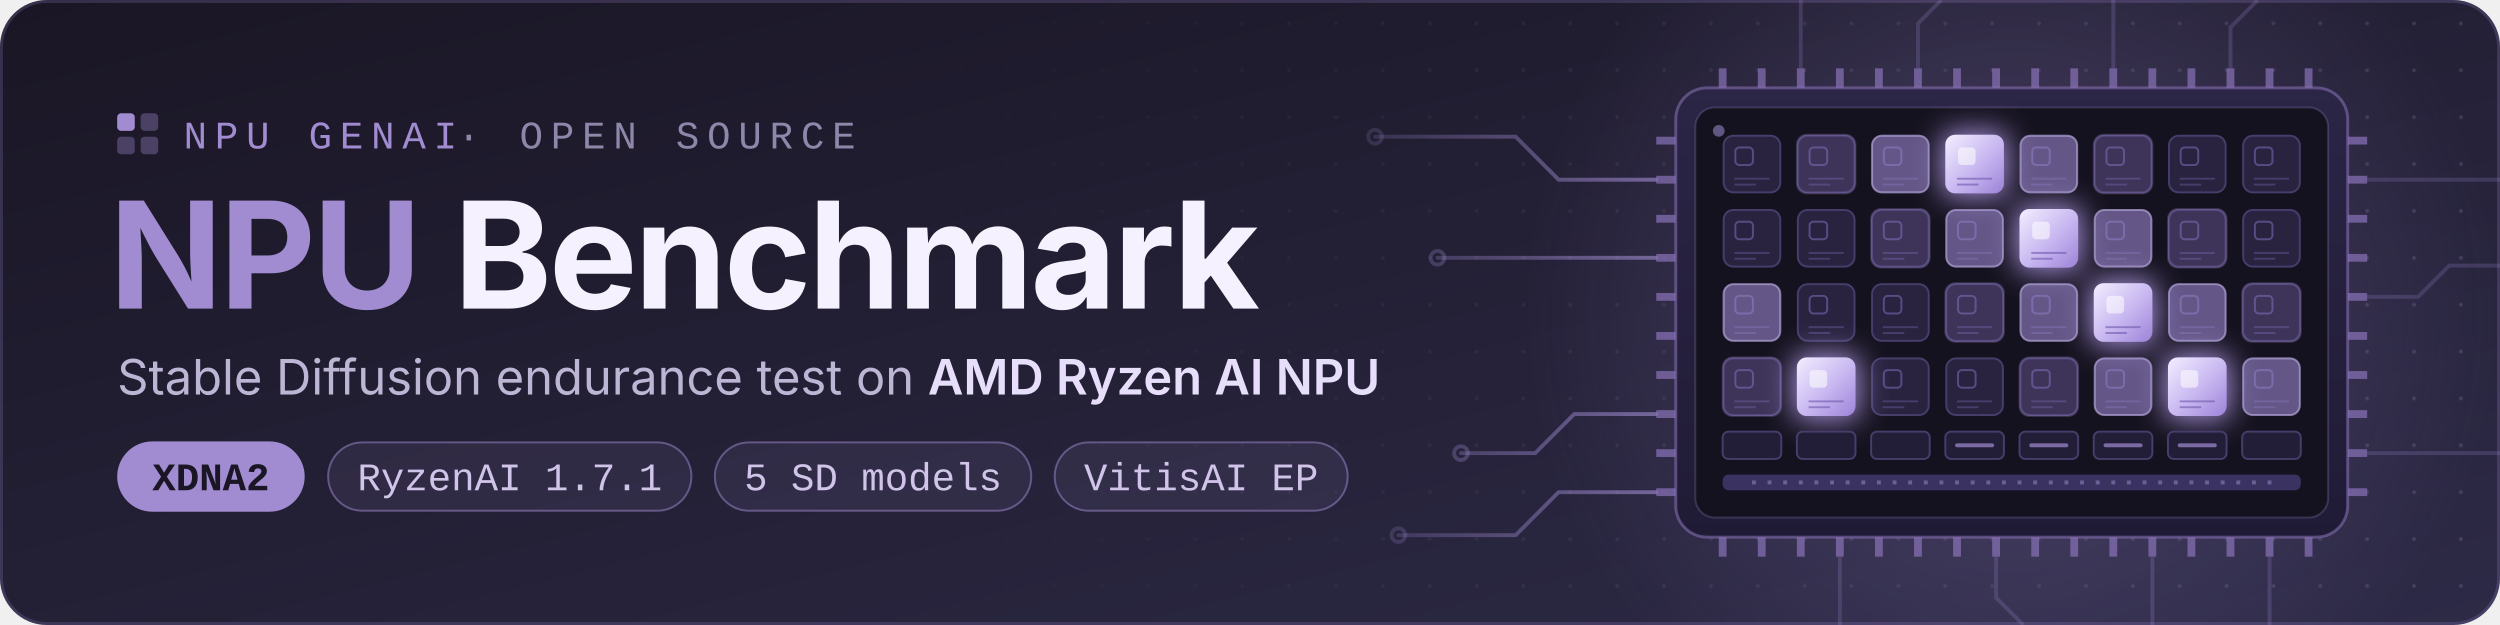
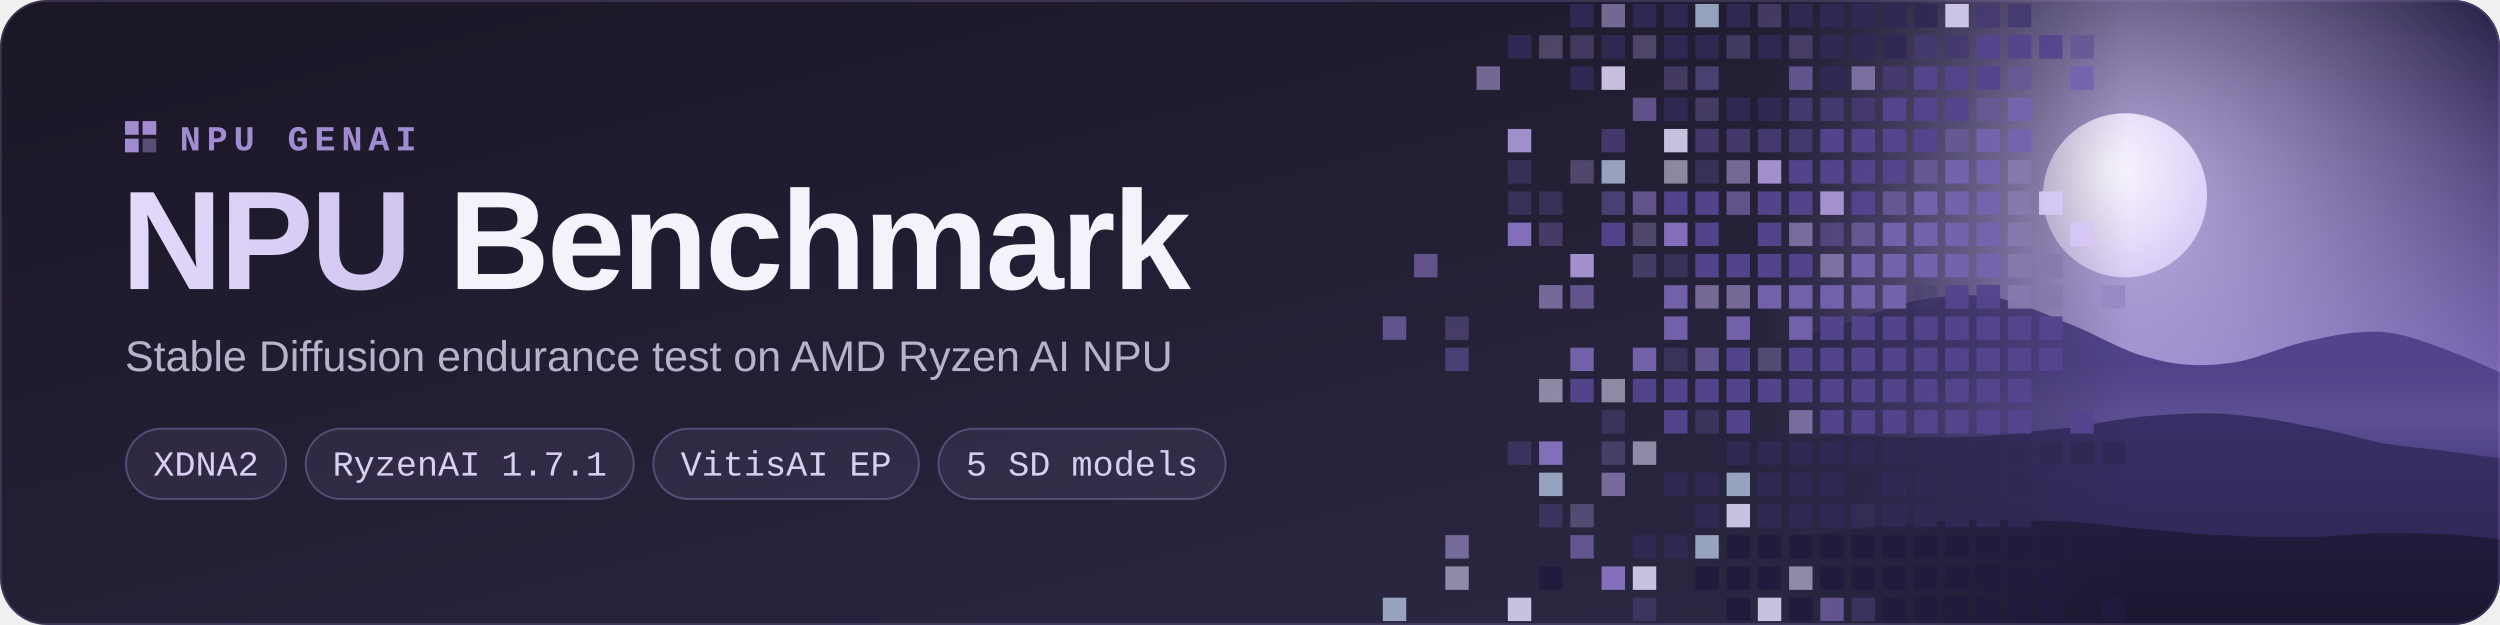
- <svg xmlns="http://www.w3.org/2000/svg" width="1280" height="320" viewBox="0 0 1280 320" role="img" aria-labelledby="title desc">
+ <svg xmlns="http://www.w3.org/2000/svg" width="1280" height="320" viewBox="0 0 1280 320" role="img" aria-labelledby="t d">
  <defs>
    <linearGradient id="bg" x1="0" y1="0" x2="1" y2="1">
      <stop offset="0" stop-color="#1a1625" />
      <stop offset="1" stop-color="#2d2a47" />
    </linearGradient>
-     <radialGradient id="halo" cx="1030" cy="160" r="250" gradientUnits="userSpaceOnUse">
-       <stop offset="0" stop-color="#a18cd1" stop-opacity=".30" />
-       <stop offset="1" stop-color="#a18cd1" stop-opacity="0" />
-     </radialGradient>
-     <linearGradient id="trace" x1="640" y1="0" x2="848" y2="0" gradientUnits="userSpaceOnUse">
-       <stop offset="0" stop-color="#a18cd1" stop-opacity="0" />
-       <stop offset="1" stop-color="#a18cd1" stop-opacity=".6" />
-     </linearGradient>
-     <linearGradient id="hot" x1="0" y1="0" x2="1" y2="1">
-       <stop offset="0" stop-color="#f3eeff" />
-       <stop offset=".55" stop-color="#c7b6f0" />
-       <stop offset="1" stop-color="#9d84d8" />
-     </linearGradient>
-     <linearGradient id="pkg" x1="0" y1="0" x2="0" y2="1">
-       <stop offset="0" stop-color="#2b2546" />
-       <stop offset="1" stop-color="#201b35" />
-     </linearGradient>
-     <pattern id="dots" width="24" height="24" patternUnits="userSpaceOnUse">
-       <circle cx="12" cy="12" r="1" fill="#d1c4e9" />
-     </pattern>
-     <linearGradient id="fadeL" x1="0" y1="0" x2="1" y2="0">
-       <stop offset=".35" stop-color="#fff" stop-opacity="0" />
-       <stop offset="1" stop-color="#fff" stop-opacity="1" />
-     </linearGradient>
-     <mask id="dotMask">
-       <rect width="1280" height="320" fill="url(#fadeL)" />
-     </mask>
-     <filter id="blur" x="-80%" y="-80%" width="260%" height="260%">
-       <feGaussianBlur stdDeviation="7" />
-     </filter>
    <clipPath id="card">
      <rect width="1280" height="320" rx="24" />
    </clipPath>
-     <g id="tile">
-       <rect x=".5" y=".5" width="29" height="29" rx="5" fill="#29233f" stroke="#463d6b" />
-       <rect x="6.5" y="6.5" width="9" height="9" rx="2" fill="none" stroke="#574c84" />
-       <path d="M6 22.5h18M6 25.5h11" stroke="#463d6b" />
-     </g>
-     <g id="row">
-       <use href="#tile" />
-       <use href="#tile" x="38" />
-       <use href="#tile" x="76" />
-       <use href="#tile" x="114" />
-       <use href="#tile" x="152" />
-       <use href="#tile" x="190" />
-       <use href="#tile" x="228" />
-       <use href="#tile" x="266" />
-     </g>
-     <g id="on">
-       <rect x="-2" y="-2" width="34" height="34" rx="6" fill="#a18cd1" filter="url(#blur)" />
-       <rect width="30" height="30" rx="5" fill="url(#hot)" />
-       <rect x="6.5" y="6.5" width="9" height="9" rx="2" fill="#fff" fill-opacity=".55" />
-       <path d="M6 22.5h18M6 25.5h11" stroke="#6f58ad" stroke-opacity=".6" />
-     </g>
-     <rect id="warm" x=".5" y=".5" width="29" height="29" rx="5" />
-     <rect id="mem" width="30" height="14" rx="3" fill="#231e38" stroke="#463d6b" />
+     <linearGradient id="sky" x1="0" y1="0" x2="0" y2="230" gradientUnits="userSpaceOnUse">
+       <stop offset="0" stop-color="#272046" />
+       <stop offset="1" stop-color="#8a74c9" />
+     </linearGradient>
+     <radialGradient id="glow" cx="1088" cy="100" r="212" gradientUnits="userSpaceOnUse">
+       <stop offset="0.20" stop-color="#d9ccfa" stop-opacity="0.6" />
+       <stop offset="1" stop-color="#d9ccfa" stop-opacity="0" />
+     </radialGradient>
+     <radialGradient id="moon" cx=".4" cy=".35" r=".75">
+       <stop offset="0" stop-color="#fbf8ff" />
+       <stop offset="1" stop-color="#d6c8f6" />
+     </radialGradient>
+     <linearGradient id="far" x1="0" y1="150" x2="0" y2="320" gradientUnits="userSpaceOnUse">
+       <stop offset="0" stop-color="#55468f" />
+       <stop offset="1" stop-color="#3f3473" />
+     </linearGradient>
+     <linearGradient id="mid" x1="0" y1="200" x2="0" y2="320" gradientUnits="userSpaceOnUse">
+       <stop offset="0" stop-color="#3a3069" />
+       <stop offset="1" stop-color="#2c2550" />
+     </linearGradient>
+     <linearGradient id="near" x1="0" y1="260" x2="0" y2="320" gradientUnits="userSpaceOnUse">
+       <stop offset="0" stop-color="#231d40" />
+       <stop offset="1" stop-color="#1b1730" />
+     </linearGradient>
+     <linearGradient id="mist" x1="0" y1="0" x2="0" y2="1">
+       <stop offset="0" stop-color="#c4b3f0" stop-opacity="0" />
+       <stop offset=".5" stop-color="#c4b3f0" stop-opacity="0.14" />
+       <stop offset="1" stop-color="#c4b3f0" stop-opacity="0" />
+     </linearGradient>
+     <linearGradient id="reveal" x1="900" y1="0" x2="1090" y2="0" gradientUnits="userSpaceOnUse">
+       <stop offset="0" stop-color="#fff" stop-opacity="0" />
+       <stop offset="1" stop-color="#fff" />
+     </linearGradient>
+     <style>
+       .tw1 { animation: tw1 4.6s ease-in-out infinite }
+       .tw2 { animation: tw2 6.8s ease-in-out infinite }
+       .pulse { animation: pulse 9s ease-in-out infinite }
+       @keyframes tw1 { 50% { opacity: .35 } }
+       @keyframes tw2 { 50% { opacity: .45 } }
+       @keyframes pulse { 50% { opacity: .7 } }
+       @media (prefers-reduced-motion: reduce) { .tw1, .tw2, .pulse { animation: none } }
+     </style>
+     <mask id="resolve">
+       <rect width="1280" height="320" fill="url(#reveal)" />
+     </mask>
+     <linearGradient id="npu" x1="0" y1="0" x2="1" y2="0">
+       <stop offset="0" stop-color="#e3d9fb" />
+       <stop offset="1" stop-color="#a18cd1" />
+     </linearGradient>
  </defs>
  <g clip-path="url(#card)">
    <rect width="1280" height="320" fill="url(#bg)" />
-     <rect width="1280" height="320" fill="url(#dots)" opacity=".16" mask="url(#dotMask)" />
-     <circle cx="1030" cy="160" r="250" fill="url(#halo)" />
-     <g fill="none" stroke="url(#trace)" stroke-width="2" stroke-linecap="round" stroke-linejoin="round">
-       <path d="M848 92H798L776 70H704" />
-       <path d="M848 132H736" />
-       <path d="M848 212H806L786 232H748" />
-       <path d="M848 252H798L776 274H716" />
-       <circle cx="704" cy="70" r="3.5" />
-       <circle cx="736" cy="132" r="3.5" />
-       <circle cx="748" cy="232" r="3.5" />
-       <circle cx="716" cy="274" r="3.5" />
+     <g mask="url(#resolve)">
+       <rect x="640" width="640" height="320" fill="url(#sky)" />
+       <rect class="pulse" x="640" width="640" height="320" fill="url(#glow)" />
+       <circle cx="1088" cy="100" r="42" fill="url(#moon)" />
+       <path fill="url(#far)" d="M660 330V214C667 214 687 214 700 213C713 213 727 212 740 210C753 209 767 206 780 203C793 200 807 195 820 192C833 189 847 185 860 183C873 180 887 180 900 177C913 174 927 171 940 167C953 163 967 157 980 154C993 152 1007 150 1020 152C1033 154 1047 161 1060 166C1073 171 1087 180 1100 183C1113 187 1127 188 1140 186C1153 185 1167 178 1180 175C1193 172 1207 169 1220 170C1233 171 1247 177 1260 182C1273 187 1293 197 1300 200V330Z" />
+       <rect x="640" y="186" width="640" height="56" fill="url(#mist)" />
+       <path fill="url(#mid)" d="M660 330V252C667 252 687 252 700 252C713 252 727 251 740 251C753 250 767 250 780 248C793 247 807 245 820 242C833 240 847 237 860 234C873 231 887 228 900 226C913 225 927 224 940 223C953 223 967 224 980 224C993 224 1007 224 1020 223C1033 222 1047 220 1060 219C1073 217 1087 214 1100 213C1113 212 1127 211 1140 212C1153 213 1167 215 1180 218C1193 220 1207 224 1220 227C1233 229 1247 230 1260 232C1273 234 1293 236 1300 237V330Z" />
+       <path fill="url(#near)" d="M660 330V290C667 290 687 290 700 290C713 290 727 290 740 289C753 289 767 289 780 288C793 288 807 287 820 286C833 285 847 284 860 282C873 281 887 279 900 277C913 276 927 274 940 272C953 270 967 269 980 268C993 267 1007 266 1020 266C1033 266 1047 267 1060 267C1073 268 1087 270 1100 271C1113 272 1127 274 1140 274C1153 275 1167 275 1180 275C1193 275 1207 273 1220 273C1233 273 1247 273 1260 274C1273 275 1293 278 1300 279V330Z" />
    </g>
-     <g fill="none" stroke="#a18cd1" stroke-opacity=".22" stroke-width="2">
-       <path d="M922 35V0M982 35V12L994 0M1082 35V0M1142 35V14L1156 0" />
-       <path d="M942 285V320M1022 285V306L1036 320M1102 285V320M1162 285V320" />
-       <path d="M1212 92H1280M1212 152H1238L1254 136H1280M1212 232H1280" />
-     </g>
-     <g transform="translate(858 45)">
-       <g stroke="#8a73b8" stroke-opacity=".7" stroke-width="10" stroke-dasharray="4 16">
-         <path d="M-5 25V209M349 25V209M22 -5H326M22 235H326" />
+     <g fill="none" stroke-width="12">
+       <path stroke="#211c3d" stroke-opacity="0.95" d="M788 296h12m68 0h12m4 -16h12m-12 16h12m-12 16h12m4 -32h12m-12 16h12m4 -16h12m-12 32h12m4 -32h12m-12 16h12m4 -16h12m-12 16h12m4 -16h12m-12 16h12m-12 16h12m4 -32h12m-12 16h12m-12 16h12m4 -32h12m-12 16h12m-12 16h12m4 -32h12m-12 16h12m-12 16h12m4 -32h12m-12 16h12m-12 16h12m4 -32h12m-12 16h12m-12 16h12m4 -32h12m4 0h12m-12 32h12" />
+       <path stroke="#312954" stroke-opacity="0.95" d="M772 24h12m20 -16h12m-12 32h12m4 -16h12m4 -16h12m-12 272h12m4 -272h12m-12 16h12m-12 32h12m-12 192h12m-12 32h12m4 -256h12m-12 224h12m-12 16h12m4 -256h12m-12 48h12m-12 176h12m4 -208h12m-12 32h12m-12 176h12m-12 16h12m-12 16h12m4 -256h12m-12 224h12m-12 16h12m-12 16h12m4 -256h12m-12 16h12m-12 16h12m-12 192h12m-12 16h12m-12 16h12m4 -256h12m-12 16h12m-12 208h12m4 -224h12m-12 16h12m-12 208h12m-12 16h12m-12 16h12m4 -256h12m-12 224h12m-12 16h12m-12 16h12m4 -32h12m-12 16h12m-12 16h12m4 -32h12m-12 16h12m-12 16h12m4 -32h12m-12 16h12m-12 16h12m4 -32h12m4 0h12m4 0h12" />
+       <path stroke="#43396e" stroke-opacity="0.3" d="M948 264h12m20 -112h12" />
+       <path stroke="#463a6f" stroke-opacity="0.95" d="M820 72h12m36 0h12m4 0h12m4 0h12m4 -16h12m-12 16h12m4 -16h12m4 0h12m4 -16h12m4 -16h12m4 0h12m4 -16h12m4 0h12" />
+       <path stroke="#54458e" stroke-opacity="0.95" d="M804 200h12m4 -80h12m4 80h12m4 -96h12m-12 96h12m-12 16h12m4 -112h12m-12 16h12m-12 16h12m-12 64h12m4 -64h12m-12 48h12m-12 16h12m-12 16h12m4 -112h12m-12 16h12m-12 16h12m-12 64h12m4 -112h12m-12 16h12m-12 32h12m-12 48h12m-12 16h12m4 -128h12m-12 16h12m-12 80h12m-12 16h12m-12 16h12m-12 16h12m4 -144h12m-12 16h12m-12 16h12m-12 64h12m-12 16h12m-12 16h12m-12 16h12m4 -160h12m-12 16h12m-12 16h12m-12 80h12m-12 16h12m-12 16h12m-12 16h12m4 -176h12m-12 16h12m-12 16h12m-12 96h12m-12 16h12m-12 16h12m-12 16h12m4 -176h12m-12 16h12m-12 96h12m-12 16h12m-12 16h12m-12 16h12m-12 16h12m4 -192h12m-12 16h12m-12 112h12m-12 16h12m-12 16h12m-12 16h12m-12 16h12m4 -192h12m-12 144h12m-12 16h12m-12 16h12m-12 16h12m4 -192h12m-12 144h12m-12 16h12m4 32h12" />
+       <path stroke="#685995" stroke-opacity="0.95" d="M948 120h12m4 -16h12m4 -16h12m4 -16h12m4 -16h12m4 -16h12m20 -16h12" />
+       <path stroke="#6a59a3" stroke-opacity="0.3" d="M948 312h12" />
+       <path stroke="#7663af" stroke-opacity="0.95" d="M804 184h12m20 0h12m4 -32h12m-12 16h12m20 0h12m4 -16h12m4 0h12m-12 16h12m4 -16h12m4 -16h12m-12 16h12m4 -32h12m-12 16h12m-12 16h12m4 -48h12m-12 16h12m-12 16h12m4 -48h12m-12 16h12m-12 16h12m-12 16h12m4 -64h12m-12 16h12m-12 16h12m-12 16h12m-12 16h12m4 -80h12m-12 16h12m20 -32h12" />
+       <path stroke="#877aae" stroke-opacity="0.95" d="M1028 88h12m-12 16h12m-12 16h12m-12 16h12m-12 16h12m4 -16h12m-12 16h12" />
+       <path stroke="#988ac5" stroke-opacity="0.95" d="M1076 152h12" />
+       <path stroke="#b7a4e6" stroke-opacity="0.55" d="M948 40h12" />
+       <path stroke="#d6c8f6" stroke-opacity="0.95" d="M1044 104h12m4 16h12" />
+       <path stroke="#e4dcfb" stroke-opacity="0.85" d="M996 8h12" />
+       <g class="tw1">
+         <path stroke="#6a59a3" stroke-opacity="0.3" d="M772 88h12m-12 16h12m52 208h12" />
+         <path stroke="#6a59a3" stroke-opacity="0.55" d="M740 184h12m68 -80h12" />
+         <path stroke="#937cd0" stroke-opacity="0.3" d="M836 136h12m36 -112h12m20 0h12" />
+         <path stroke="#937cd0" stroke-opacity="0.55" d="M708 168h12m4 -32h12m68 16h12m20 -48h12m20 80h12m4 -80h12" />
+         <path stroke="#937cd0" stroke-opacity="0.85" d="M788 232h12" />
+         <path stroke="#aab8d6" stroke-opacity="0.85" d="M820 88h12m52 160h12" />
+         <path stroke="#b7a4e6" stroke-opacity="0.55" d="M756 40h12m20 112h12m20 -144h12m-12 240h12m36 -96h12m4 0h12m20 64h12" />
+         <path stroke="#b7a4e6" stroke-opacity="0.85" d="M804 136h12" />
+         <path stroke="#e4dcfb" stroke-opacity="0.55" d="M820 200h12m20 -112h12m52 208h12" />
+         <path stroke="#e4dcfb" stroke-opacity="0.85" d="M772 312h12m36 -272h12m20 32h12" />
      </g>
-       <rect width="344" height="230" rx="16" fill="url(#pkg)" stroke="#8a73b8" stroke-opacity=".55" stroke-width="1.5" />
-       <rect x="10" y="10" width="324" height="210" rx="10" fill="#15121f" stroke="#a18cd1" stroke-opacity=".25" />
-       <circle cx="22" cy="22" r="3" fill="#a18cd1" opacity=".55" />
-       <g transform="translate(24 24)">
-         <use href="#row" />
-         <use href="#row" y="38" />
-         <use href="#row" y="76" />
-         <use href="#row" y="114" />
-         <g fill="#8a73b8" fill-opacity=".22" stroke="#a18cd1" stroke-opacity=".25">
-           <rect x="38" width="30" height="30" rx="5" />
-           <rect x="190" width="30" height="30" rx="5" />
-           <rect x="76" y="38" width="30" height="30" rx="5" />
-           <rect x="228" y="38" width="30" height="30" rx="5" />
-           <rect x="114" y="76" width="30" height="30" rx="5" />
-           <rect x="266" y="76" width="30" height="30" rx="5" />
-           <rect x="152" y="114" width="30" height="30" rx="5" />
-           <rect y="114" width="30" height="30" rx="5" />
-         </g>
-         <g fill="#a18cd1" fill-opacity=".5" stroke="#d1c4e9" stroke-opacity=".45">
-           <use href="#warm" x="76" />
-           <use href="#warm" x="152" />
-           <use href="#warm" x="114" y="38" />
-           <use href="#warm" x="190" y="38" />
-           <use href="#warm" x="152" y="76" />
-           <use href="#warm" x="228" y="76" />
-           <use href="#warm" x="190" y="114" />
-           <use href="#warm" x="266" y="114" />
-           <use href="#warm" y="76" />
-         </g>
-         <use href="#on" x="114">
-           <animate attributeName="opacity" values="1;.55;1" dur="3.6s" repeatCount="indefinite" />
-         </use>
-         <use href="#on" x="152" y="38">
-           <animate attributeName="opacity" values="1;.55;1" dur="3.6s" begin=".45s" repeatCount="indefinite" />
-         </use>
-         <use href="#on" x="190" y="76">
-           <animate attributeName="opacity" values="1;.55;1" dur="3.6s" begin=".9s" repeatCount="indefinite" />
-         </use>
-         <use href="#on" x="228" y="114">
-           <animate attributeName="opacity" values="1;.55;1" dur="3.6s" begin="1.35s" repeatCount="indefinite" />
-         </use>
-         <use href="#on" x="38" y="114">
-           <animate attributeName="opacity" values="1;.55;1" dur="3.6s" begin="1.8s" repeatCount="indefinite" />
-         </use>
-         <g transform="translate(0 152)">
-           <use href="#mem" />
-           <use href="#mem" x="38" />
-           <use href="#mem" x="76" />
-           <use href="#mem" x="114" />
-           <use href="#mem" x="152" />
-           <use href="#mem" x="190" />
-           <use href="#mem" x="228" />
-           <use href="#mem" x="266" />
-           <path d="M120 7h18M158 7h18M196 7h18M234 7h18" stroke="#a18cd1" stroke-opacity=".7" stroke-width="2" stroke-linecap="round" />
-         </g>
-         <rect y="174" width="296" height="8" rx="3" fill="#3a3260" />
-         <path d="M15 178H281" stroke="#a18cd1" stroke-opacity=".5" stroke-width="2" stroke-dasharray="2 6" />
-       </g>
-     </g>
-     <g font-family="'JetBrains Mono', 'SFMono-Regular', Consolas, 'Liberation Mono', Menlo, monospace">
-       <g transform="translate(60 58)">
-         <rect width="9" height="9" rx="2" fill="#a18cd1" />
-         <rect x="12" width="9" height="9" rx="2" fill="#a18cd1" fill-opacity=".35" />
-         <rect y="12" width="9" height="9" rx="2" fill="#a18cd1" fill-opacity=".35" />
-         <rect x="12" y="12" width="9" height="9" rx="2" fill="#a18cd1" fill-opacity=".35" />
-       </g>
-       <text x="94" y="76" font-size="20" letter-spacing="4" fill="#a18cd1">NPU GENAI<tspan fill="#8f87aa"> · OPEN SOURCE</tspan>
-       </text>
-     </g>
-     <g font-family="Inter, -apple-system, BlinkMacSystemFont, 'Segoe UI', 'Helvetica Neue', Arial, sans-serif">
-       <text x="56" y="158" font-size="76" font-weight="700" letter-spacing="-1.5" fill="#f5f1ff">
-         <tspan fill="#a18cd1">NPU</tspan> Benchmark</text>
-       <text x="60" y="202" font-size="25" fill="#bdb5d4">Stable Diffusion endurance test on <tspan fill="#e6defa" font-weight="600">AMD Ryzen AI NPU</tspan>
-       </text>
-     </g>
-     <g font-family="'JetBrains Mono', 'SFMono-Regular', Consolas, 'Liberation Mono', Menlo, monospace" font-size="20" text-anchor="middle">
-       <rect x="60" y="226" width="96" height="36" rx="18" fill="#a18cd1" />
-       <text x="108" y="251" font-weight="700" fill="#1a1625">XDNA2</text>
-       <g fill="#a18cd1" fill-opacity=".1" stroke="#a18cd1" stroke-opacity=".5">
-         <rect x="168" y="226.5" width="186" height="35" rx="17.5" />
-         <rect x="366" y="226.5" width="162" height="35" rx="17.5" />
-         <rect x="540" y="226.5" width="150" height="35" rx="17.5" />
-       </g>
-       <g fill="#d1c4e9">
-         <text x="261" y="251">RyzenAI 1.7.1</text>
-         <text x="447" y="251">5 SD models</text>
-         <text x="615" y="251">VitisAI EP</text>
+       <g class="tw2">
+         <path stroke="#6a59a3" stroke-opacity="0.3" d="M772 232h12m4 -128h12m-12 160h12m20 -48h12m20 -80h12m-12 48h12m4 -96h12m-12 128h12" />
+         <path stroke="#6a59a3" stroke-opacity="0.55" d="M868 40h12m52 80h12" />
+         <path stroke="#937cd0" stroke-opacity="0.3" d="M740 168h12m36 -48h12m4 -96h12m4 208h12m20 -192h12m4 16h12m20 -48h12" />
+         <path stroke="#937cd0" stroke-opacity="0.55" d="M804 280h12m20 -224h12m68 -16h12m4 272h12" />
+         <path stroke="#937cd0" stroke-opacity="0.85" d="M772 120h12m36 176h12m20 -176h12" />
+         <path stroke="#aab8d6" stroke-opacity="0.85" d="M708 312h12m68 -64h12m68 -240h12m-12 272h12" />
+         <path stroke="#b7a4e6" stroke-opacity="0.3" d="M788 24h12m4 64h12m-12 176h12m20 -240h12m-12 96h12m52 64h12" />
+         <path stroke="#b7a4e6" stroke-opacity="0.55" d="M740 280h12m132 -192h12m20 32h12m4 16h12" />
+         <path stroke="#b7a4e6" stroke-opacity="0.85" d="M772 72h12m116 16h12m20 16h12" />
+         <path stroke="#e4dcfb" stroke-opacity="0.55" d="M740 296h12m36 -96h12m36 32h12" />
+         <path stroke="#e4dcfb" stroke-opacity="0.85" d="M836 296h12m36 -32h12m4 48h12" />
      </g>
    </g>
  </g>
-   <rect x=".75" y=".75" width="1278.5" height="318.5" rx="23.25" fill="none" stroke="#a18cd1" stroke-opacity=".22" stroke-width="1.5" />
+   <rect x=".5" y=".5" width="1279" height="319" rx="23.5" fill="none" stroke="#a18cd1" stroke-opacity="0.22" />
+   <g font-family="'SFMono-Regular', Consolas, 'Liberation Mono', Menlo, monospace" font-size="18" font-weight="600" letter-spacing="3" fill="#a18cd1">
+     <path fill="#a18cd1" d="M64 62h7v7h-7zM73 62h7v7h-7zM64 71h7v7h-7z" />
+     <path fill="#a18cd1" fill-opacity=".45" d="M73 71h7v7h-7z" />
+     <text x="92" y="77">NPU GENAI</text>
+   </g>
+   <text x="62" y="148" font-family="-apple-system, BlinkMacSystemFont, 'Segoe UI', 'Helvetica Neue', Arial, sans-serif" font-size="72" font-weight="700" letter-spacing="-1.5" fill="#f5f2fc">
+     <tspan fill="url(#npu)">NPU</tspan> Benchmark</text>
+   <text x="64" y="190" font-family="-apple-system, BlinkMacSystemFont, 'Segoe UI', 'Helvetica Neue', Arial, sans-serif" font-size="22" fill="#b8b2cc">Stable Diffusion endurance test on AMD Ryzen AI NPU</text>
+   <g font-family="'SFMono-Regular', Consolas, 'Liberation Mono', Menlo, monospace" font-size="18" font-weight="500" text-anchor="middle">
+     <g fill="#a18cd1" fill-opacity="0.1" stroke="#a18cd1" stroke-opacity="0.38">
+       <rect x="64.5" y="219.5" width="82" height="36" rx="18" />
+       <rect x="156.5" y="219.5" width="168" height="36" rx="18" />
+       <rect x="334.5" y="219.5" width="136" height="36" rx="18" />
+       <rect x="480.5" y="219.5" width="147" height="36" rx="18" />
+     </g>
+     <g fill="#d9cff2">
+       <text x="105.5" y="243.5">XDNA2</text>
+       <text x="240.5" y="243.5">RyzenAI 1.7.1</text>
+       <text x="402.5" y="243.5">VitisAI EP</text>
+       <text x="554" y="243.5">5 SD models</text>
+     </g>
+   </g>
</svg>
